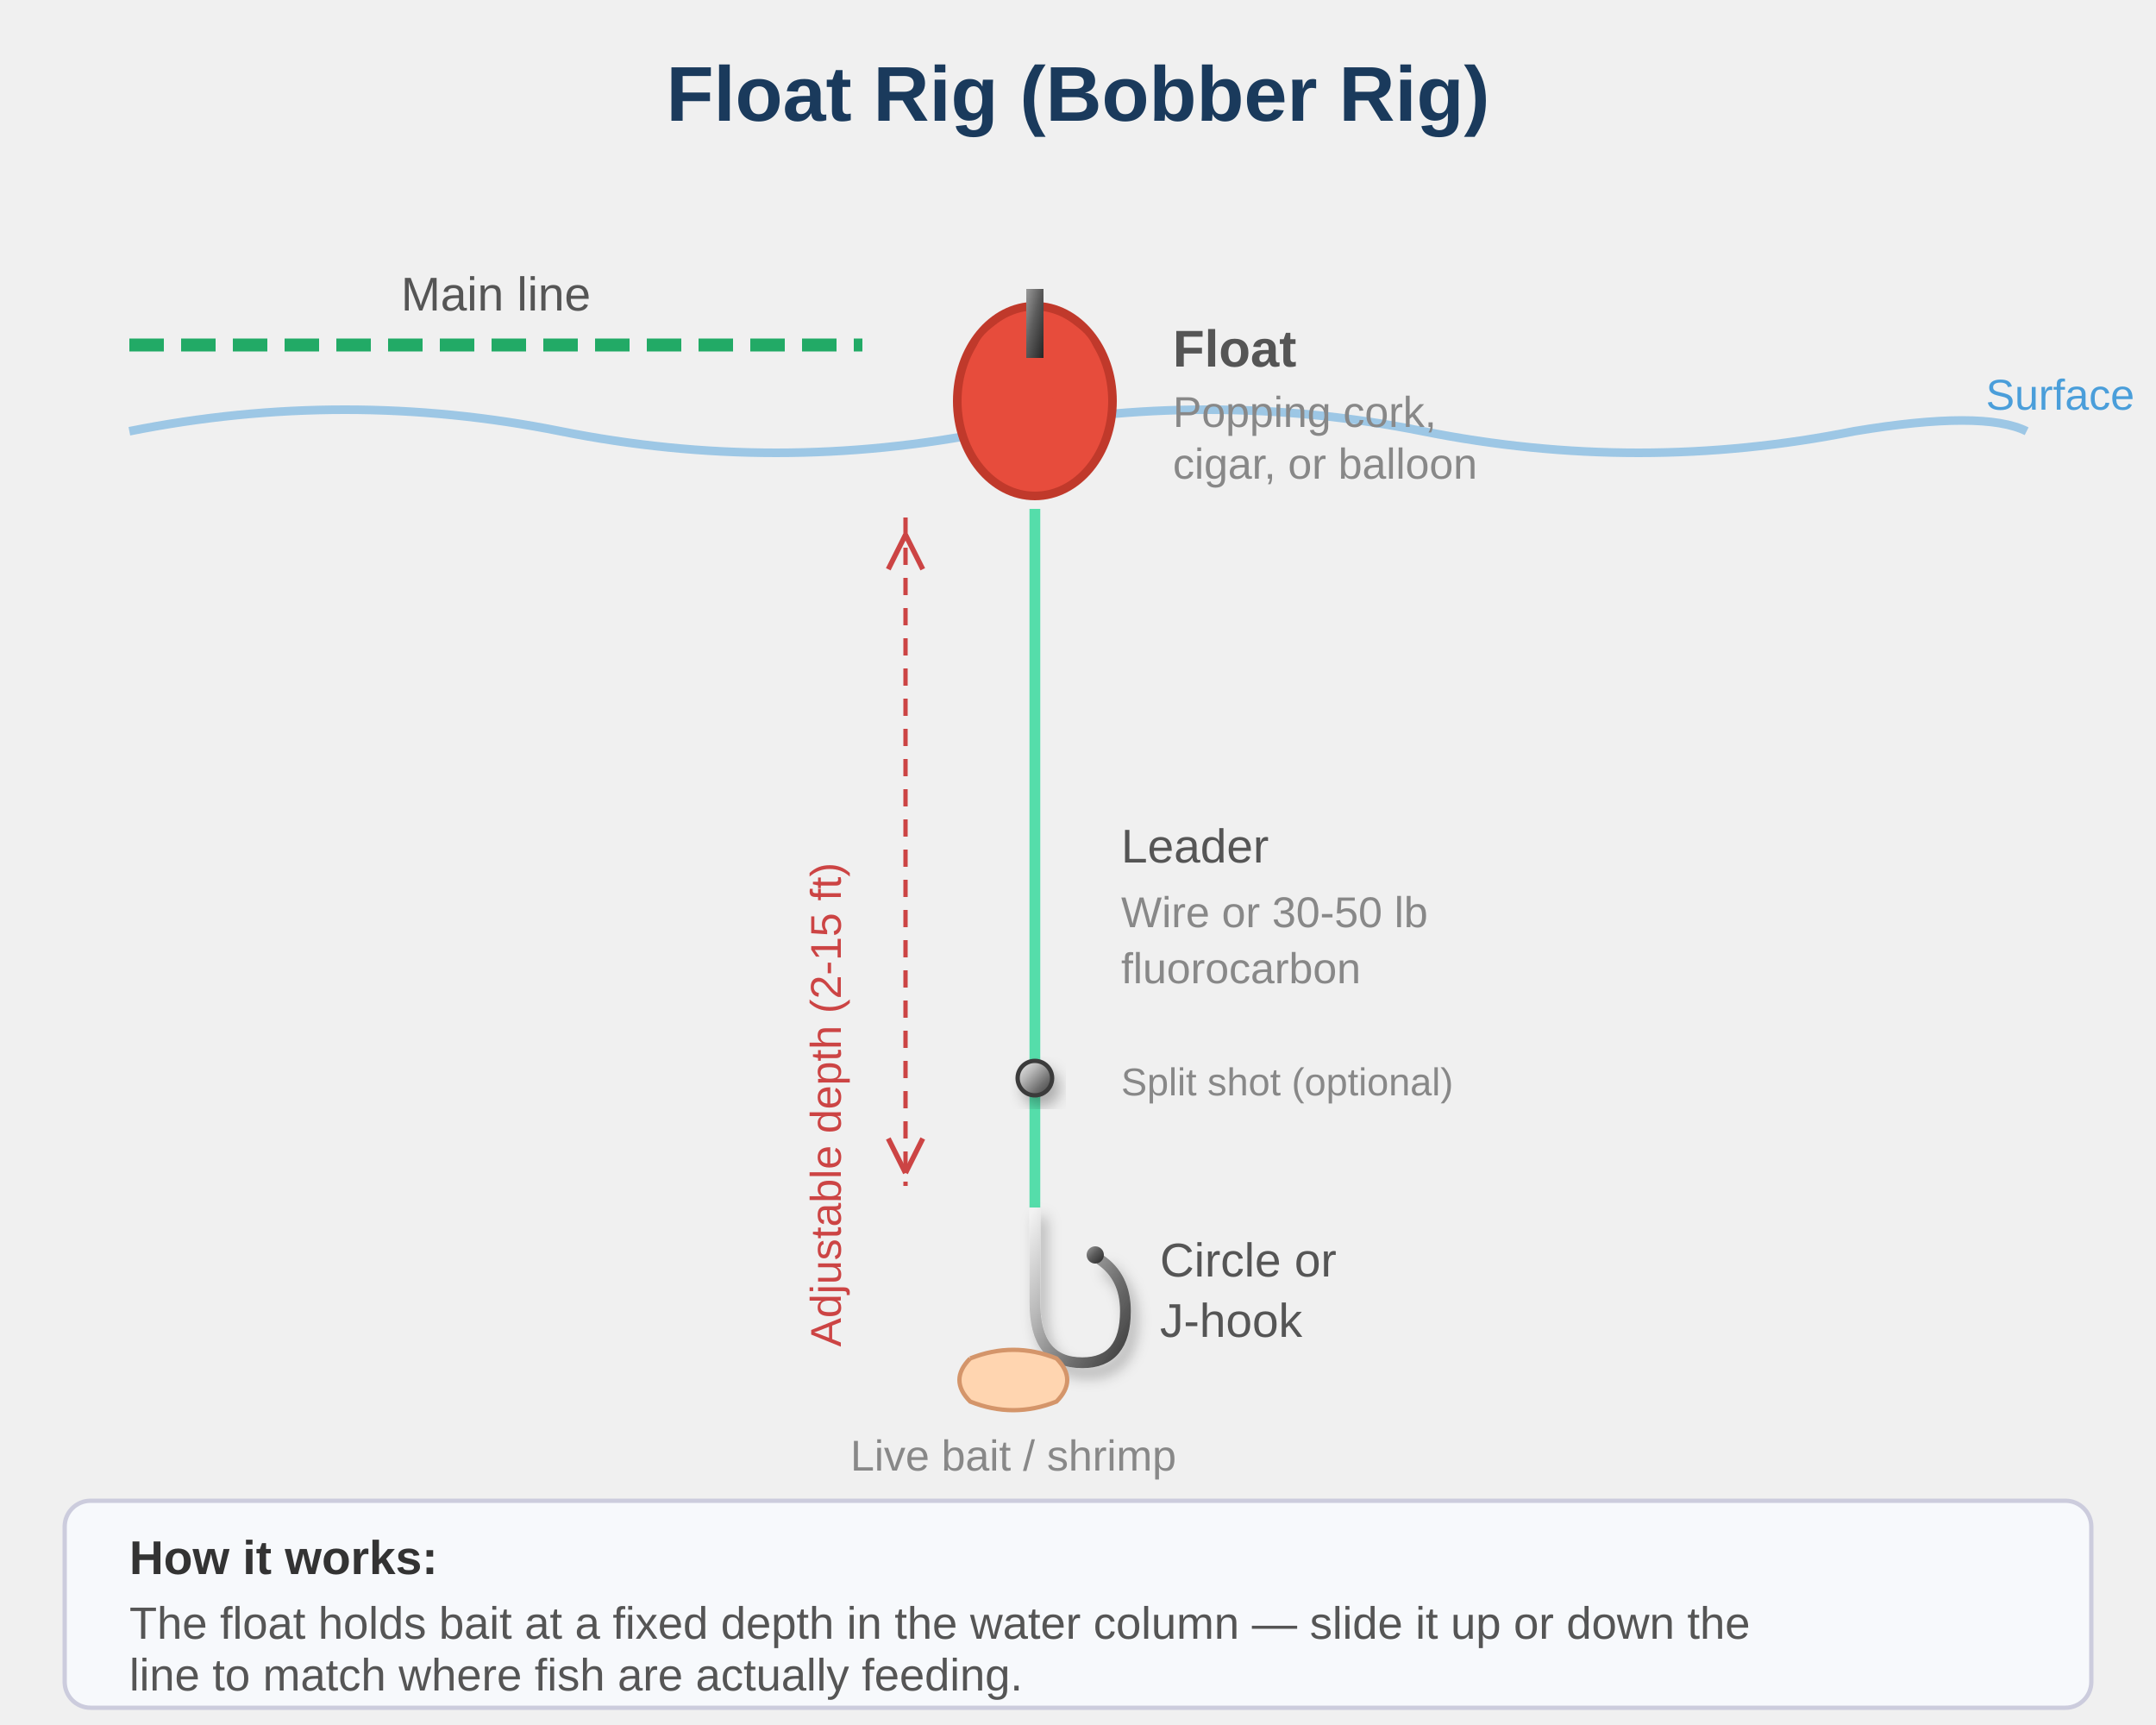
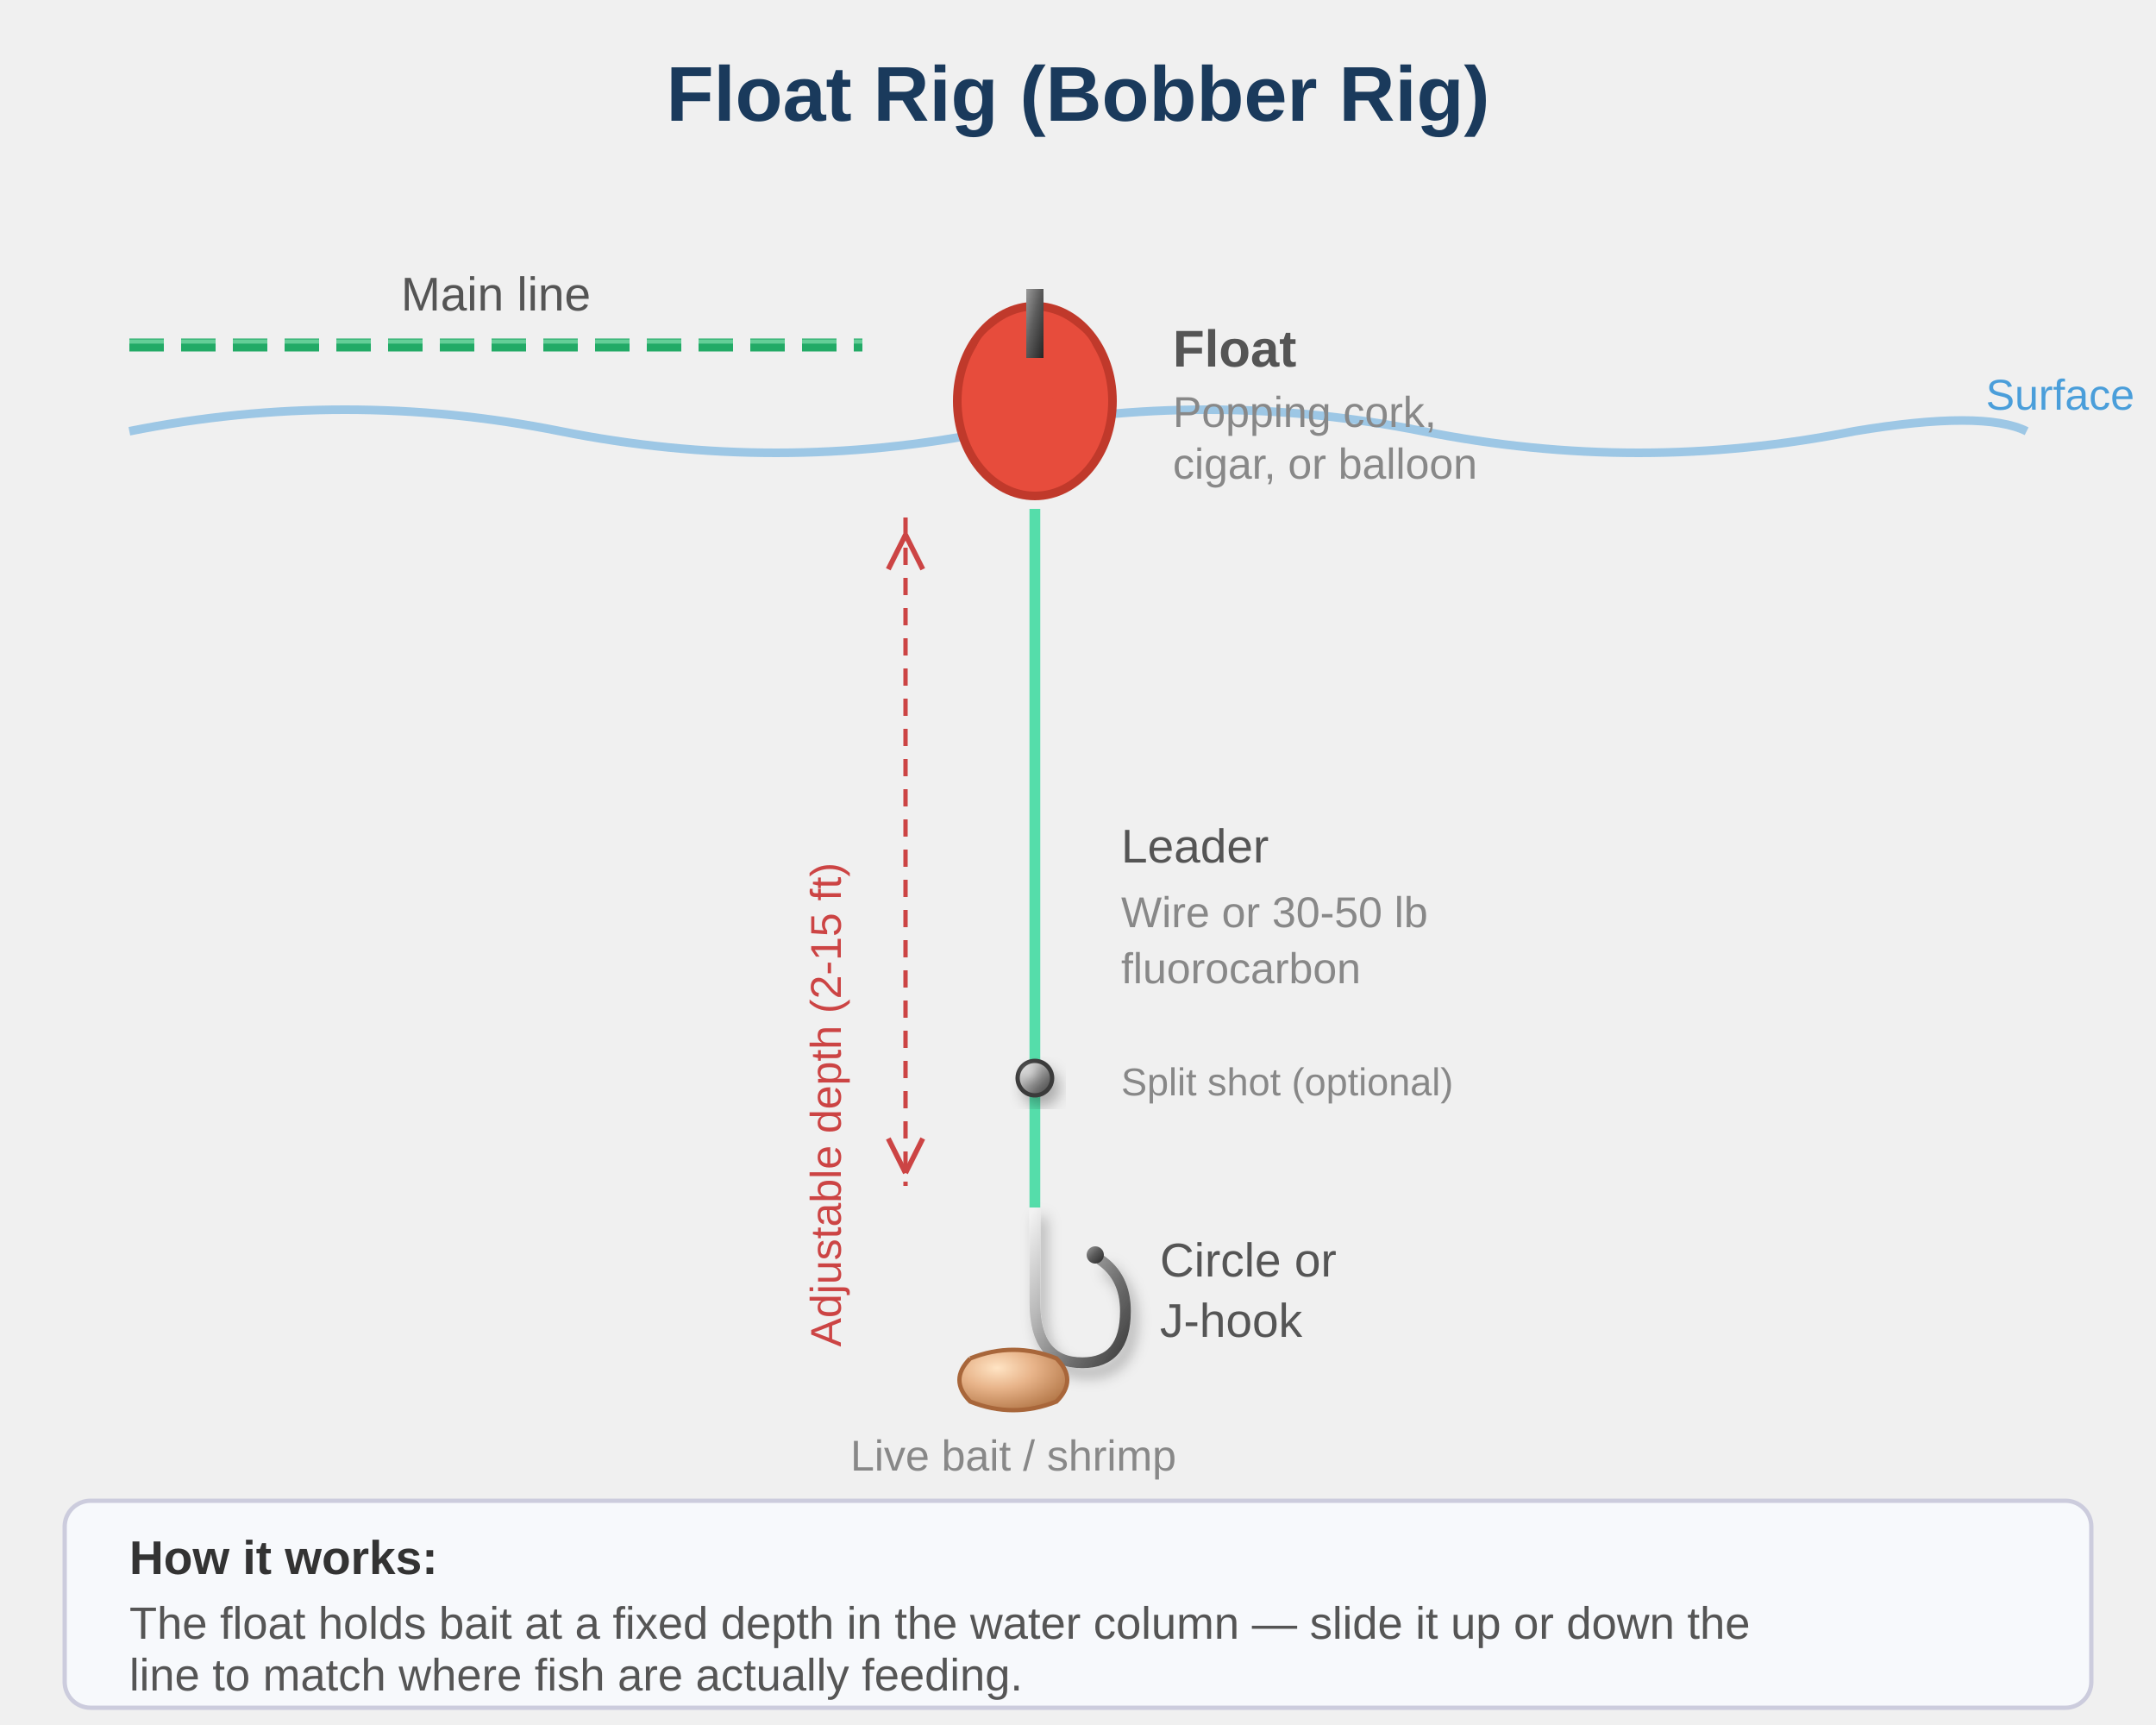
<svg xmlns="http://www.w3.org/2000/svg" viewBox="0 0 500 400" font-family="Arial, sans-serif">
+   <defs>
+     <radialGradient id="baitGrad" cx="35%" cy="30%" r="75%">
+       <stop offset="0%" stop-color="#ffe4c4" />
+       <stop offset="45%" stop-color="#e8b48a" />
+       <stop offset="100%" stop-color="#b5794a" />
+     </radialGradient>
+     <filter id="glossBlur" x="-60%" y="-60%" width="220%" height="220%">
+       <feGaussianBlur stdDeviation="1.1" />
+     </filter>
+   </defs>
  <defs>
    <linearGradient id="steelGrad" x1="0%" y1="0%" x2="100%" y2="100%">
      <stop offset="0%" stop-color="#f2f2f2" />
      <stop offset="35%" stop-color="#b8b8b8" />
      <stop offset="70%" stop-color="#6e6e6e" />
      <stop offset="100%" stop-color="#3d3d3d" />
    </linearGradient>
    <linearGradient id="steelGradDark" x1="0%" y1="0%" x2="100%" y2="100%">
      <stop offset="0%" stop-color="#9a9a9a" />
      <stop offset="45%" stop-color="#5c5c5c" />
      <stop offset="100%" stop-color="#242424" />
    </linearGradient>
    <radialGradient id="leadGrad" cx="32%" cy="30%" r="75%">
      <stop offset="0%" stop-color="#e2e2e2" />
      <stop offset="35%" stop-color="#9a9a9a" />
      <stop offset="75%" stop-color="#5c5c5c" />
      <stop offset="100%" stop-color="#333333" />
    </radialGradient>
    <filter id="softShadow" x="-40%" y="-40%" width="180%" height="180%">
      <feDropShadow dx="1.4" dy="2.2" stdDeviation="1.6" flood-color="#000000" flood-opacity="0.28" />
    </filter>
  </defs>
  <text x="250" y="28" text-anchor="middle" font-size="18" font-weight="bold" fill="#1a3a5c">Float Rig (Bobber Rig)</text>
  <path d="M30 100 Q80 90 130 100 Q180 110 230 100 Q280 90 330 100 Q380 110 430 100 Q460 95 470 100" fill="none" stroke="#4a9eda" stroke-width="2" opacity="0.5" />
  <text x="495" y="95" text-anchor="end" font-size="10" fill="#4a9eda">Surface</text>
  <line x1="30" y1="80" x2="200" y2="80" stroke="#2a6" stroke-width="3" stroke-dasharray="8,4" />
+   <line x1="30" y1="79.2" x2="200" y2="79.2" stroke="#8fe6b8" stroke-width="0.96" stroke-dasharray="8,4" opacity="0.6" />
  <text x="115" y="72" text-anchor="middle" font-size="11" fill="#555">Main line</text>
  <g transform="translate(220, 75)">
    <ellipse cx="20" cy="18" rx="18" ry="22" fill="#e74c3c" stroke="#c0392b" stroke-width="2" />
    <ellipse cx="20" cy="8" rx="14" ry="10" fill="#e74c3c" stroke="#c0392b" stroke-width="0" />
    <rect x="18" y="-8" width="4" height="16" fill="url(#steelGradDark)" />
    <text x="52" y="10" font-size="12" fill="#555" font-weight="bold">Float</text>
    <text x="52" y="24" font-size="10" fill="#888">Popping cork,</text>
    <text x="52" y="36" font-size="10" fill="#888">cigar, or balloon</text>
  </g>
  <line x1="240" y1="118" x2="240" y2="280" stroke="#5da" stroke-width="2.5" />
  <line x1="210" y1="120" x2="210" y2="275" stroke="#c44" stroke-width="1" stroke-dasharray="4,3" />
  <path d="M210 124 L206 132 M210 124 L214 132" fill="none" stroke="#c44" stroke-width="1.2" />
  <path d="M210 272 L206 264 M210 272 L214 264" fill="none" stroke="#c44" stroke-width="1.2" />
  <text x="195" y="200" text-anchor="end" font-size="10" fill="#c44" transform="rotate(-90, 195, 200)">Adjustable depth (2-15 ft)</text>
  <text x="260" y="200" font-size="11" fill="#555">Leader</text>
  <text x="260" y="215" font-size="10" fill="#888">Wire or 30-50 lb</text>
  <text x="260" y="228" font-size="10" fill="#888">fluorocarbon</text>
  <circle cx="240" cy="250" r="4" fill="url(#steelGrad)" stroke="#3a3a3a" stroke-width="1" filter="url(#softShadow)" />
+   <ellipse cx="238.7" cy="248.6" rx="1.3" ry="1.3" fill="#ffffff" opacity="0.5" filter="url(#glossBlur)" />
  <text x="260" y="254" font-size="9" fill="#888">Split shot (optional)</text>
  <g transform="translate(227, 280)">
    <path d="M13 0 L13 22 Q13 36 24 36 Q34 36 34 24 Q34 16 28 12" fill="none" stroke="url(#steelGrad)" stroke-width="2.5" filter="url(#softShadow)" />
    <circle cx="27" cy="11" r="2" fill="url(#steelGradDark)" />
    <text x="42" y="16" font-size="11" fill="#555">Circle or</text>
    <text x="42" y="30" font-size="11" fill="#555">J-hook</text>
  </g>
  <g transform="translate(215, 315)">
-     <path d="M10 0 Q20 -4 30 0 Q35 5 30 10 Q20 14 10 10 Q5 5 10 0" fill="#ffd5b0" stroke="#d4956a" stroke-width="1" />
+     <path d="M10 0 Q20 -4 30 0 Q35 5 30 10 Q20 14 10 10 Q5 5 10 0" fill="url(#baitGrad)" stroke="#a8663a" stroke-width="1" />
    <text x="20" y="26" text-anchor="middle" font-size="10" fill="#888">Live bait / shrimp</text>
  </g>
  <rect x="15" y="348" width="470" height="48" rx="6" fill="#f7f9fc" stroke="#ccd" stroke-width="1" />
  <text x="30" y="365" font-size="11" fill="#333" font-weight="bold">How it works:</text>
  <text x="30" y="380" font-size="10.5" fill="#555">The float holds bait at a fixed depth in the water column — slide it up or down the</text>
  <text x="30" y="392" font-size="10.5" fill="#555">line to match where fish are actually feeding.</text>
</svg>
